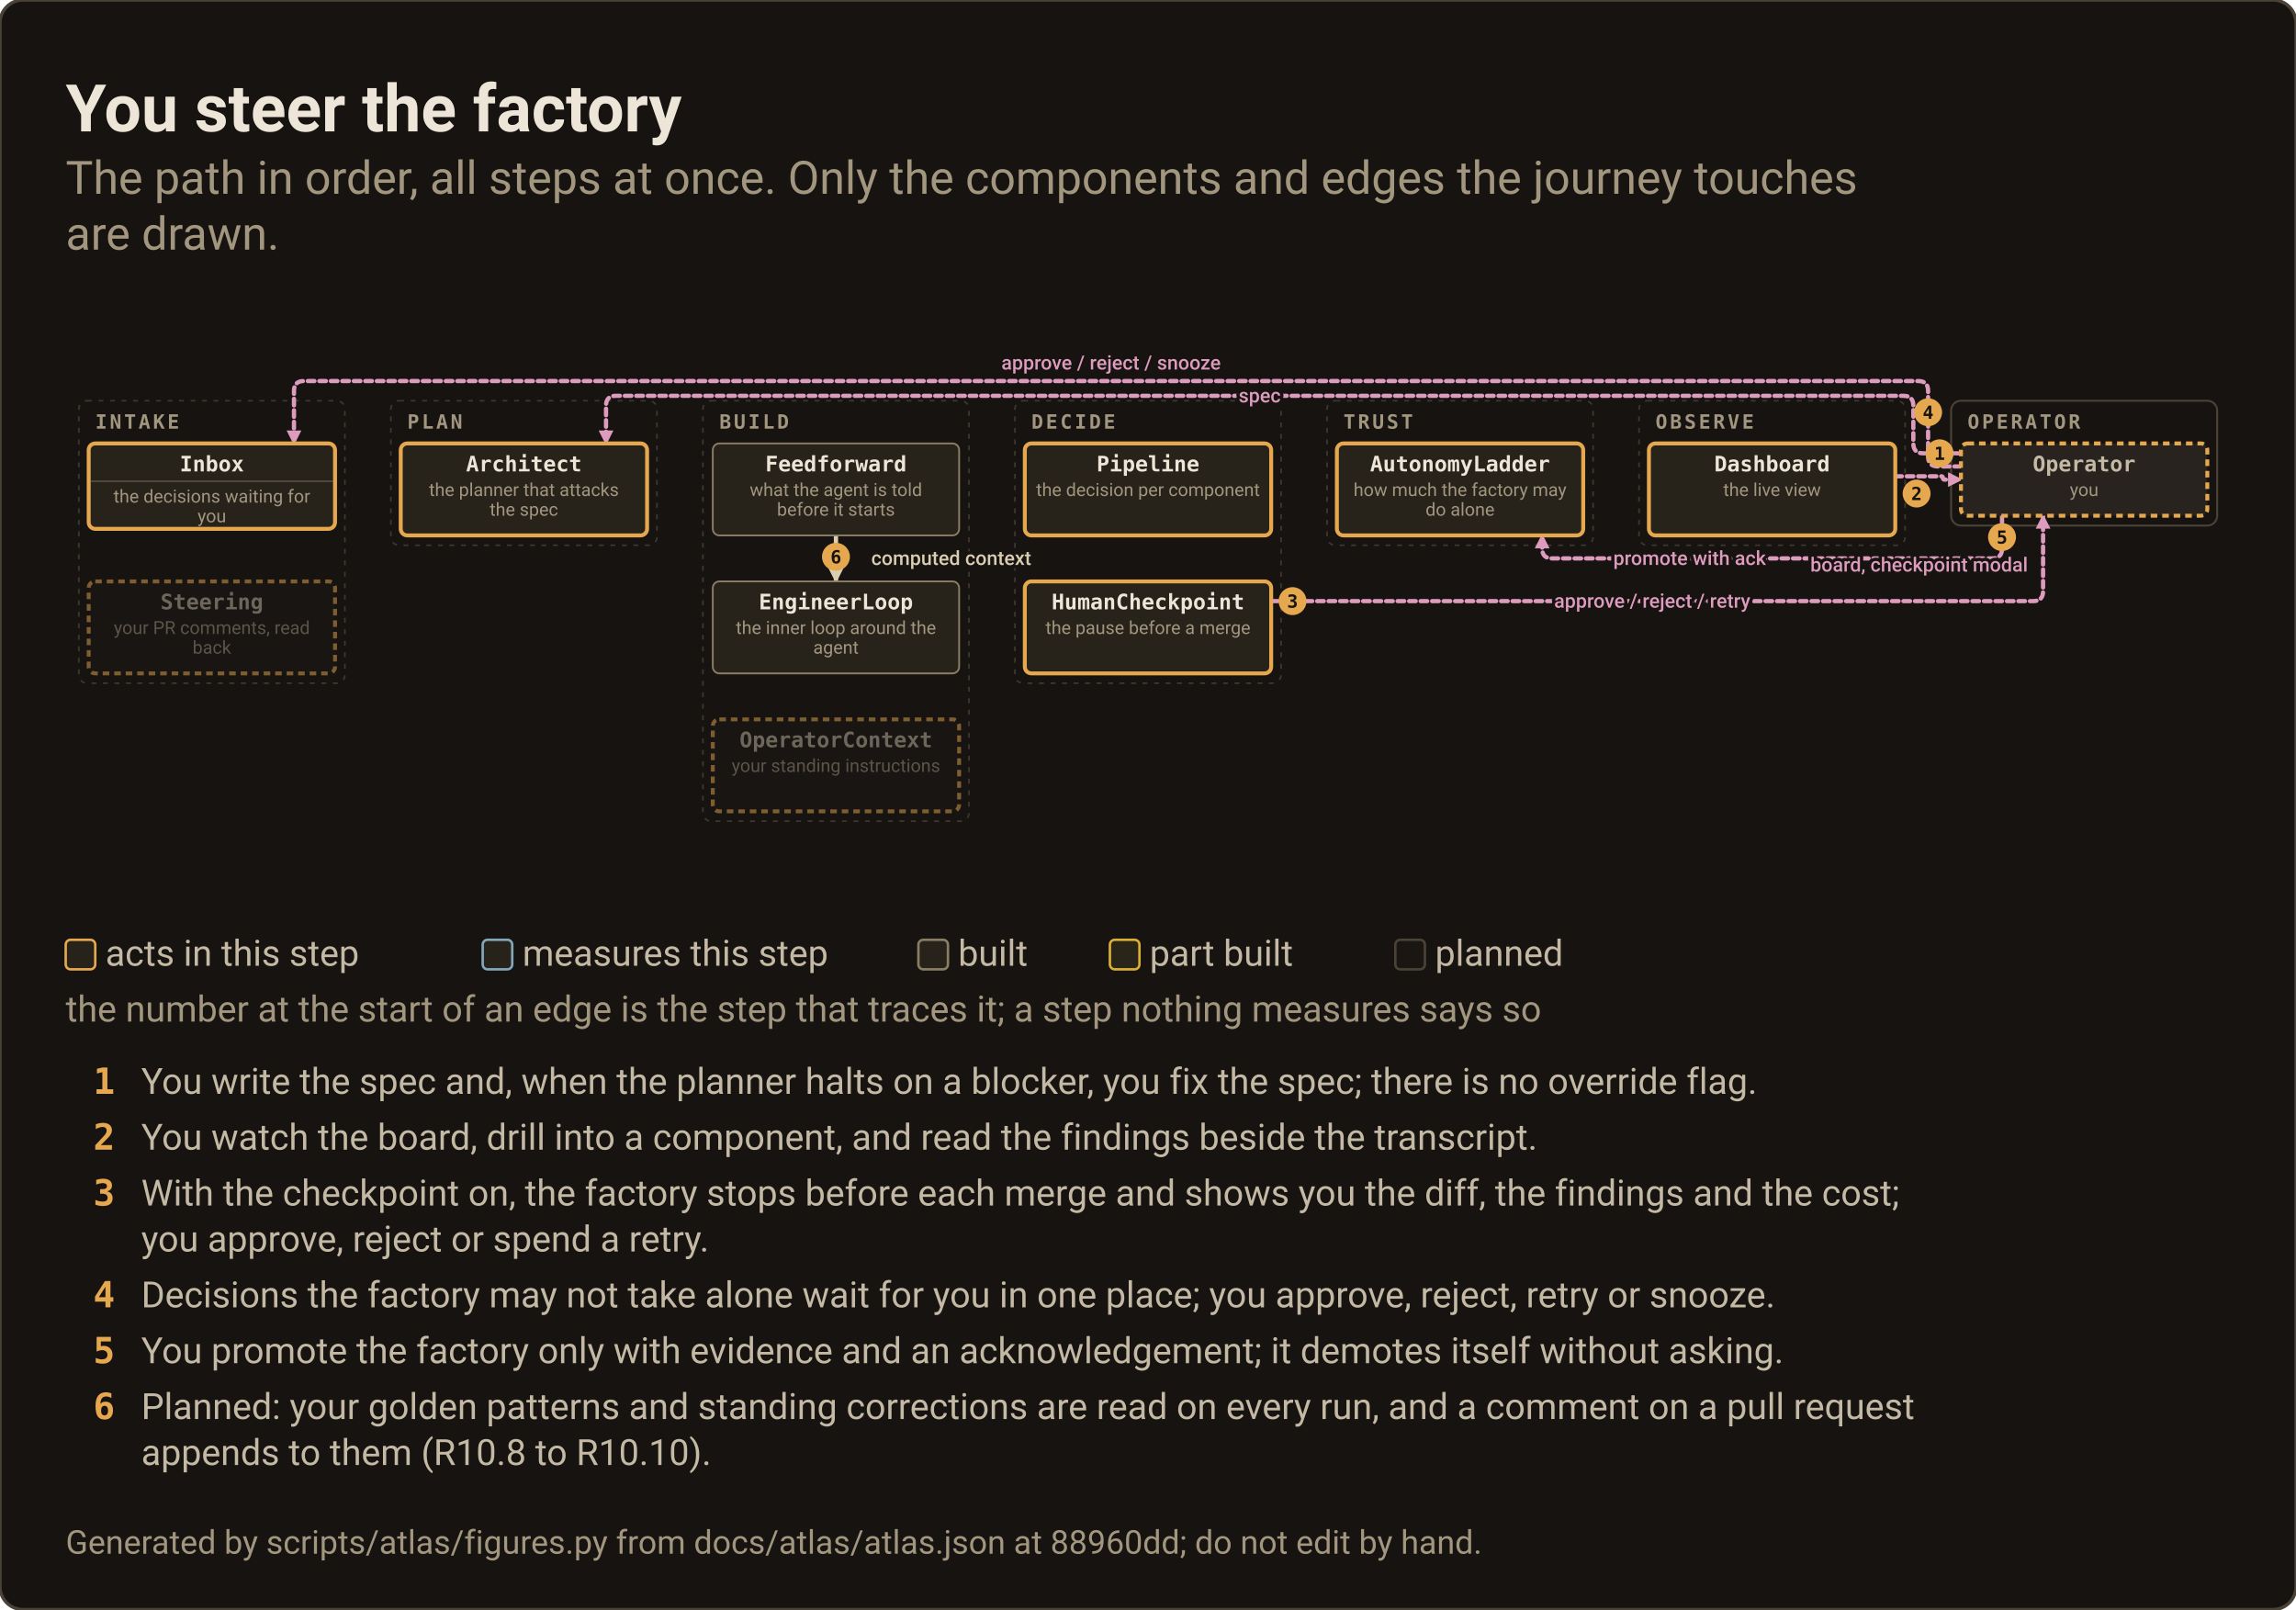
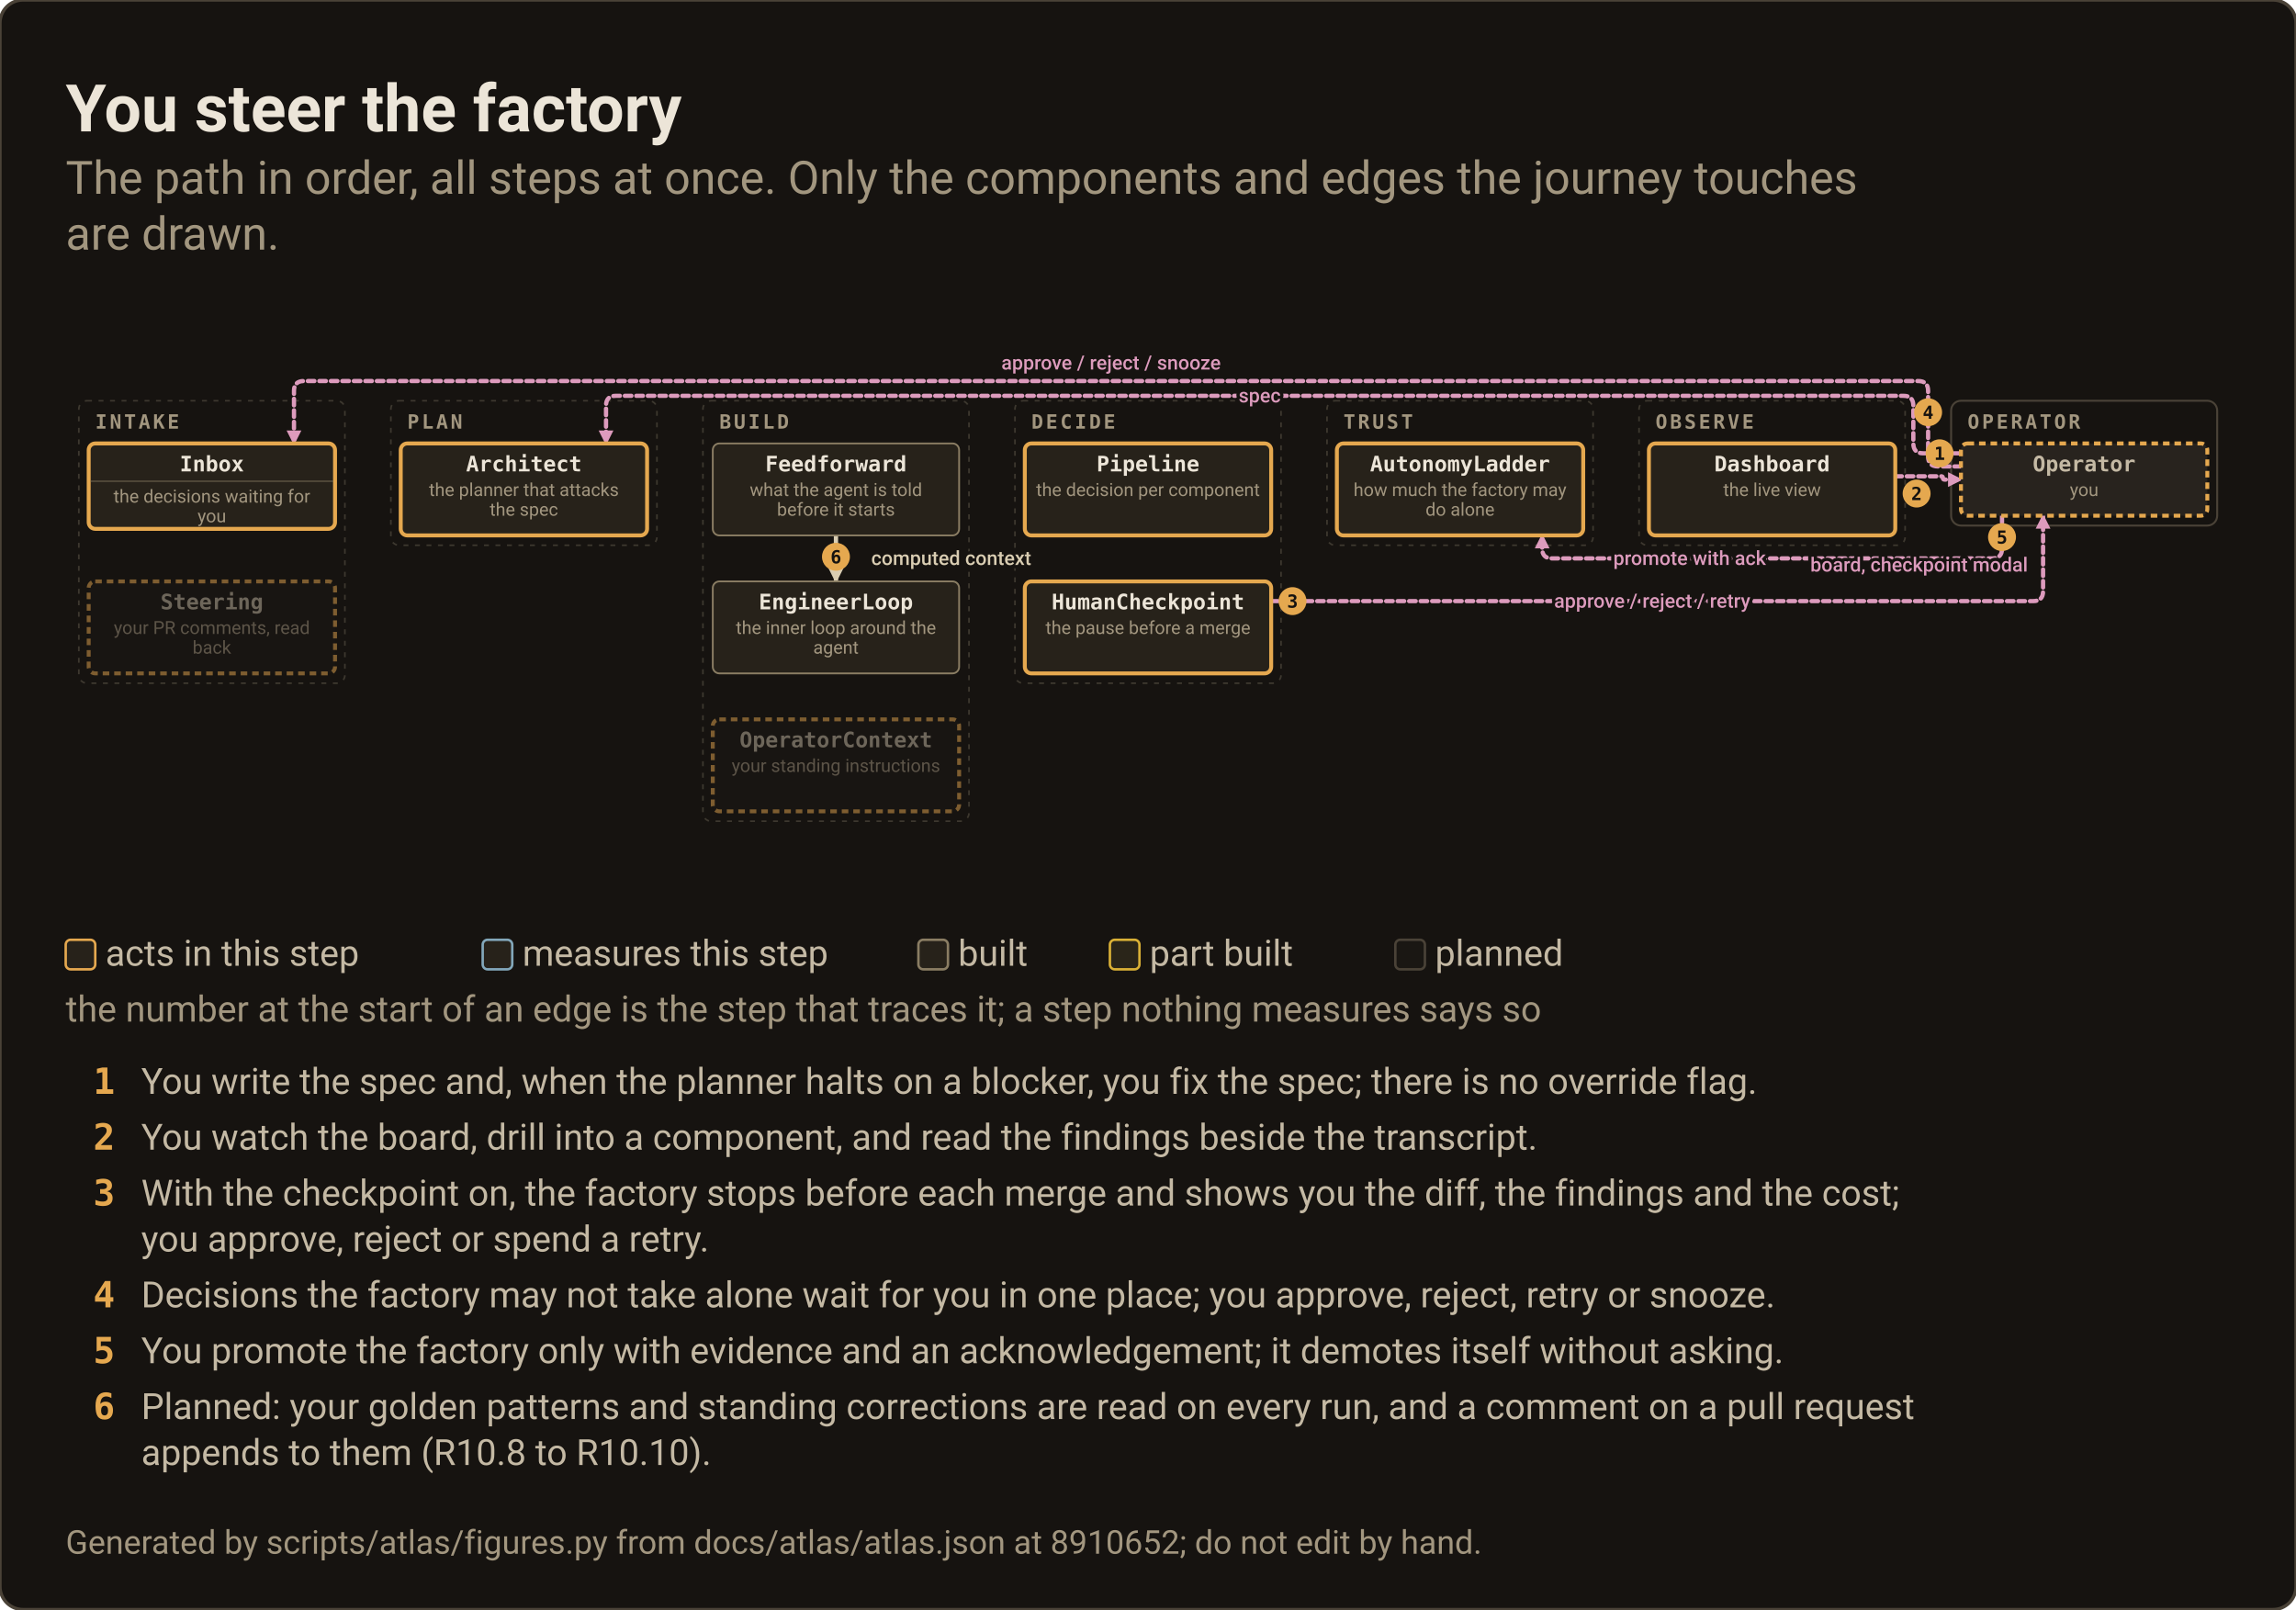
<svg xmlns="http://www.w3.org/2000/svg" width="1398" height="980" viewBox="0 0 1398 980" role="img" aria-label="Journey: You steer the factory">
  <rect x="0" y="0" width="1398" height="980" rx="14" fill="#161310" stroke="#4A4237" stroke-width="2" />
  <text x="40.0" y="80.0" class="c0">You steer the factory</text>
  <text x="40.0" y="118.0" class="c1">The path in order, all steps at once. Only the components and edges the journey touches</text>
  <text x="40.0" y="152.0" class="c1">are drawn.</text>
  <svg id="map" x="40.0" y="170.0" width="1318" height="380" viewBox="0 0 1318 380" overflow="visible">
    <defs>
      <marker id="map-m-work" viewBox="0 0 8 8" refX="7" refY="4" markerUnits="userSpaceOnUse" markerWidth="9" markerHeight="9" orient="auto-start-reverse">
        <path d="M0,0 L8,4 L0,8 z" fill="#D9CDB2" />
      </marker>
      <marker id="map-m-measure" viewBox="0 0 8 8" refX="7" refY="4" markerUnits="userSpaceOnUse" markerWidth="9" markerHeight="9" orient="auto-start-reverse">
        <path d="M0,0 L8,4 L0,8 z" fill="#82A7BA" />
      </marker>
      <marker id="map-m-feedback" viewBox="0 0 8 8" refX="7" refY="4" markerUnits="userSpaceOnUse" markerWidth="9" markerHeight="9" orient="auto-start-reverse">
        <path d="M0,0 L8,4 L0,8 z" fill="#E39A86" />
      </marker>
      <marker id="map-m-operator" viewBox="0 0 8 8" refX="7" refY="4" markerUnits="userSpaceOnUse" markerWidth="9" markerHeight="9" orient="auto-start-reverse">
        <path d="M0,0 L8,4 L0,8 z" fill="#DD9BBD" />
      </marker>
      <marker id="map-m-trust" viewBox="0 0 8 8" refX="7" refY="4" markerUnits="userSpaceOnUse" markerWidth="9" markerHeight="9" orient="auto-start-reverse">
        <path d="M0,0 L8,4 L0,8 z" fill="#B48EC9" />
      </marker>
      <marker id="map-m-learn" viewBox="0 0 8 8" refX="7" refY="4" markerUnits="userSpaceOnUse" markerWidth="9" markerHeight="9" orient="auto-start-reverse">
        <path d="M0,0 L8,4 L0,8 z" fill="#86C9A9" />
      </marker>
      <marker id="map-m-record" viewBox="0 0 8 8" refX="7" refY="4" markerUnits="userSpaceOnUse" markerWidth="9" markerHeight="9" orient="auto-start-reverse">
        <path d="M0,0 L8,4 L0,8 z" fill="#B7C27C" />
      </marker>
      <marker id="map-m-change" viewBox="0 0 8 8" refX="7" refY="4" markerUnits="userSpaceOnUse" markerWidth="9" markerHeight="9" orient="auto-start-reverse">
        <path d="M0,0 L8,4 L0,8 z" fill="#E26D5A" />
      </marker>
      <marker id="map-m-reach" viewBox="0 0 8 8" refX="7" refY="4" markerUnits="userSpaceOnUse" markerWidth="9" markerHeight="9" orient="auto-start-reverse">
        <path d="M0,0 L8,4 L0,8 z" fill="#E5A84F" />
      </marker>
    </defs>
    <style>#map .node.quiet{opacity:.42}#map .node.planned{opacity:.5}#map .node.planned.quiet{opacity:.3}#map .node.meas .node__box{stroke:#82A7BA;stroke-width:2.2}#map .node.acts .node__box{stroke:#E5A84F;stroke-width:2.4}#map .node__ring{display:none;fill:none;stroke:#82A7BA;stroke-width:1.6}#map .node.meas .node__ring{display:inline}#map .flow.planned{opacity:.35}#map .flowlbl.planned{opacity:.5}#map .flow.off,#map .flowlbl.off{display:none}#map .flow.hot{opacity:1;stroke-opacity:1;stroke-width:2.6}#map .flowlbl.hot{opacity:1}</style>
    <rect x="8.0" y="74.0" width="162.0" height="172.0" rx="5" fill="none" stroke="#A2967F" stroke-opacity=".28" stroke-width="1" stroke-dasharray="3 4" />
    <text x="18.0" y="91.0" class="t3">INTAKE</text>
    <rect x="198.0" y="74.0" width="162.0" height="88.0" rx="5" fill="none" stroke="#A2967F" stroke-opacity=".28" stroke-width="1" stroke-dasharray="3 4" />
    <text x="208.0" y="91.0" class="t3">PLAN</text>
    <rect x="388.0" y="74.0" width="162.0" height="256.0" rx="5" fill="none" stroke="#A2967F" stroke-opacity=".28" stroke-width="1" stroke-dasharray="3 4" />
    <text x="398.0" y="91.0" class="t3">BUILD</text>
    <rect x="578.0" y="74.0" width="162.0" height="172.0" rx="5" fill="none" stroke="#A2967F" stroke-opacity=".28" stroke-width="1" stroke-dasharray="3 4" />
    <text x="588.0" y="91.0" class="t3">DECIDE</text>
    <rect x="768.0" y="74.0" width="162.0" height="88.0" rx="5" fill="none" stroke="#A2967F" stroke-opacity=".28" stroke-width="1" stroke-dasharray="3 4" />
    <text x="778.0" y="91.0" class="t3">TRUST</text>
    <rect x="958.0" y="74.0" width="162.0" height="88.0" rx="5" fill="none" stroke="#A2967F" stroke-opacity=".28" stroke-width="1" stroke-dasharray="3 4" />
    <text x="968.0" y="91.0" class="t3">OBSERVE</text>
    <rect x="1148.0" y="74.0" width="162.0" height="76.0" rx="6" fill="none" stroke="#4A4237" stroke-width="1.2" />
    <text x="1158.0" y="91.0" class="t3">OPERATOR</text>
    <g data-layer="flow">
      <path id="map-f6" class="flow plan planned hot" data-edge="6" data-from="Operator" data-to="Architect" data-art="spec" data-kind="plan" data-layer="operator" d="M 1154.0 106.0 L 1131.0 106.0 Q 1125.0 106.0 1125.0 100.0 L 1125.0 77.0 Q 1125.0 71.0 1119.0 71.0 L 335.0 71.0 Q 329.0 71.0 329.0 77.0 L 329.0 100.0" fill="none" stroke="#DD9BBD" stroke-opacity="0.82" stroke-width="1.2" stroke-dasharray="4 3" stroke-linecap="round" marker-end="url(#map-m-operator)" />
      <path id="map-f65" class="flow observe planned hot" data-edge="65" data-from="Dashboard" data-to="Operator" data-art="board, checkpoint modal" data-kind="observe" data-layer="operator" d="M 1114.0 120.0 L 1142.0 120.0 Q 1143.0 120.0 1143.0 121.0 L 1143.0 121.0 Q 1143.0 122.0 1144.0 122.0 L 1154.0 122.0" fill="none" stroke="#DD9BBD" stroke-opacity="0.82" stroke-width="1.2" stroke-dasharray="4 3" stroke-linecap="round" marker-end="url(#map-m-operator)" />
      <path id="map-f45" class="flow trust planned hot" data-edge="45" data-from="HumanCheckpoint" data-to="Operator" data-art="approve / reject / retry" data-kind="trust" data-layer="operator" d="M 734.0 196.0 L 1198.0 196.0 Q 1204.0 196.0 1204.0 190.0 L 1204.0 144.0" fill="none" stroke="#DD9BBD" stroke-opacity="0.82" stroke-width="1.2" stroke-dasharray="4 3" stroke-linecap="round" marker-end="url(#map-m-operator)" />
      <path id="map-f66" class="flow trust planned hot" data-edge="66" data-from="Operator" data-to="Inbox" data-art="approve / reject / snooze" data-kind="trust" data-layer="operator" d="M 1154.0 114.0 L 1140.0 114.0 Q 1134.0 114.0 1134.0 108.0 L 1134.0 68.0 Q 1134.0 62.0 1128.0 62.0 L 145.0 62.0 Q 139.0 62.0 139.0 68.0 L 139.0 100.0" fill="none" stroke="#DD9BBD" stroke-opacity="0.82" stroke-width="1.2" stroke-dasharray="4 3" stroke-linecap="round" marker-end="url(#map-m-operator)" />
      <path id="map-f67" class="flow trust planned hot" data-edge="67" data-from="Operator" data-to="AutonomyLadder" data-art="promote with ack" data-kind="trust" data-layer="operator" d="M 1179.0 144.0 L 1179.0 164.0 Q 1179.0 170.0 1173.0 170.0 L 905.0 170.0 Q 899.0 170.0 899.0 164.0 L 899.0 156.0" fill="none" stroke="#DD9BBD" stroke-opacity="0.82" stroke-width="1.2" stroke-dasharray="4 3" stroke-linecap="round" marker-end="url(#map-m-operator)" />
      <path id="map-f13" class="flow build hot" data-edge="13" data-from="Feedforward" data-to="EngineerLoop" data-art="computed context" data-kind="build" data-layer="work" d="M 469.0 156.0 L 469.0 184.0" fill="none" stroke="#D9CDB2" stroke-opacity="0.82" stroke-width="1.2" stroke-linecap="round" marker-end="url(#map-m-work)" />
    </g>
    <g class="node built acts" data-id="Inbox" data-kind="store" data-state="built" data-region="intake" role="button" tabindex="0" aria-label="Inbox, the decisions waiting for you, built">
      <rect class="node__box" x="14.0" y="100.0" width="150.0" height="52.0" rx="4.0" fill="#27221A" stroke="#8A7D63" stroke-width="1.1" />
      <rect class="node__ring" x="17.0" y="103.0" width="144.0" height="46.0" rx="3.0" />
      <text x="89.0" y="117.0" class="t4">Inbox</text>
      <line x1="15.0" y1="123.0" x2="163.0" y2="123.0" stroke="#8A7D63" stroke-opacity=".45" stroke-width="1" />
      <g data-layer="job">
        <text x="89.0" y="136.0" class="t5">the decisions waiting for</text>
        <text x="89.0" y="148.0" class="t5">you</text>
      </g>
    </g>
    <g class="node planned acts" data-id="Steering" data-kind="component" data-state="planned" data-region="intake" role="button" tabindex="0" aria-label="Steering, your PR comments, read back, planned">
      <rect class="node__box" x="14.0" y="184.0" width="150.0" height="56.0" rx="4.0" fill="#1A1713" stroke="#4A4237" stroke-width="1.1" stroke-dasharray="4 3" />
      <rect class="node__ring" x="17.0" y="187.0" width="144.0" height="50.0" rx="3.0" />
      <text x="89.0" y="201.0" class="t6">Steering</text>
      <g data-layer="job">
        <text x="89.0" y="216.0" class="t5">your PR comments, read</text>
        <text x="89.0" y="228.0" class="t5">back</text>
      </g>
    </g>
    <g class="node built acts" data-id="Architect" data-kind="component" data-state="built" data-region="plan" role="button" tabindex="0" aria-label="Architect, the planner that attacks the spec, built">
      <rect class="node__box" x="204.0" y="100.0" width="150.0" height="56.0" rx="4.0" fill="#27221A" stroke="#8A7D63" stroke-width="1.1" />
      <rect class="node__ring" x="207.0" y="103.0" width="144.0" height="50.0" rx="3.0" />
      <text x="279.0" y="117.0" class="t4">Architect</text>
      <g data-layer="job">
        <text x="279.0" y="132.0" class="t5">the planner that attacks</text>
        <text x="279.0" y="144.0" class="t5">the spec</text>
      </g>
    </g>
    <g class="node built" data-id="Feedforward" data-kind="component" data-state="built" data-region="build" role="button" tabindex="0" aria-label="Feedforward, what the agent is told before it starts, built">
      <rect class="node__box" x="394.0" y="100.0" width="150.0" height="56.0" rx="4.0" fill="#27221A" stroke="#8A7D63" stroke-width="1.1" />
      <rect class="node__ring" x="397.0" y="103.0" width="144.0" height="50.0" rx="3.0" />
      <text x="469.0" y="117.0" class="t4">Feedforward</text>
      <g data-layer="job">
        <text x="469.0" y="132.0" class="t5">what the agent is told</text>
        <text x="469.0" y="144.0" class="t5">before it starts</text>
      </g>
    </g>
    <g class="node built" data-id="EngineerLoop" data-kind="component" data-state="built" data-region="build" role="button" tabindex="0" aria-label="EngineerLoop, the inner loop around the agent, built">
      <rect class="node__box" x="394.0" y="184.0" width="150.0" height="56.0" rx="4.0" fill="#27221A" stroke="#8A7D63" stroke-width="1.1" />
      <rect class="node__ring" x="397.0" y="187.0" width="144.0" height="50.0" rx="3.0" />
      <text x="469.0" y="201.0" class="t4">EngineerLoop</text>
      <g data-layer="job">
        <text x="469.0" y="216.0" class="t5">the inner loop around the</text>
        <text x="469.0" y="228.0" class="t5">agent</text>
      </g>
    </g>
    <g class="node planned acts" data-id="OperatorContext" data-kind="component" data-state="planned" data-region="build" role="button" tabindex="0" aria-label="OperatorContext, your standing instructions, planned">
      <rect class="node__box" x="394.0" y="268.0" width="150.0" height="56.0" rx="4.0" fill="#1A1713" stroke="#4A4237" stroke-width="1.1" stroke-dasharray="4 3" />
      <rect class="node__ring" x="397.0" y="271.0" width="144.0" height="50.0" rx="3.0" />
      <text x="469.0" y="285.0" class="t6">OperatorContext</text>
      <g data-layer="job">
        <text x="469.0" y="300.0" class="t5">your standing instructions</text>
      </g>
    </g>
    <g class="node built acts" data-id="Pipeline" data-kind="component" data-state="built" data-region="decide" role="button" tabindex="0" aria-label="Pipeline, the decision per component, built">
      <rect class="node__box" x="584.0" y="100.0" width="150.0" height="56.0" rx="4.0" fill="#27221A" stroke="#8A7D63" stroke-width="1.1" />
      <rect class="node__ring" x="587.0" y="103.0" width="144.0" height="50.0" rx="3.0" />
      <text x="659.0" y="117.0" class="t4">Pipeline</text>
      <g data-layer="job">
        <text x="659.0" y="132.0" class="t5">the decision per component</text>
      </g>
    </g>
    <g class="node built acts" data-id="HumanCheckpoint" data-kind="component" data-state="built" data-region="decide" role="button" tabindex="0" aria-label="HumanCheckpoint, the pause before a merge, built">
      <rect class="node__box" x="584.0" y="184.0" width="150.0" height="56.0" rx="4.0" fill="#27221A" stroke="#8A7D63" stroke-width="1.1" />
      <rect class="node__ring" x="587.0" y="187.0" width="144.0" height="50.0" rx="3.0" />
      <text x="659.0" y="201.0" class="t4">HumanCheckpoint</text>
      <g data-layer="job">
        <text x="659.0" y="216.0" class="t5">the pause before a merge</text>
      </g>
    </g>
    <g class="node built acts" data-id="AutonomyLadder" data-kind="component" data-state="built" data-region="trust" role="button" tabindex="0" aria-label="AutonomyLadder, how much the factory may do alone, built">
      <rect class="node__box" x="774.0" y="100.0" width="150.0" height="56.0" rx="4.0" fill="#27221A" stroke="#8A7D63" stroke-width="1.1" />
      <rect class="node__ring" x="777.0" y="103.0" width="144.0" height="50.0" rx="3.0" />
      <text x="849.0" y="117.0" class="t4">AutonomyLadder</text>
      <g data-layer="job">
        <text x="849.0" y="132.0" class="t5">how much the factory may</text>
        <text x="849.0" y="144.0" class="t5">do alone</text>
      </g>
    </g>
    <g class="node built acts" data-id="Dashboard" data-kind="component" data-state="built" data-region="observe" role="button" tabindex="0" aria-label="Dashboard, the live view, built">
      <rect class="node__box" x="964.0" y="100.0" width="150.0" height="56.0" rx="4.0" fill="#27221A" stroke="#8A7D63" stroke-width="1.1" />
      <rect class="node__ring" x="967.0" y="103.0" width="144.0" height="50.0" rx="3.0" />
      <text x="1039.0" y="117.0" class="t4">Dashboard</text>
      <g data-layer="job">
        <text x="1039.0" y="132.0" class="t5">the live view</text>
      </g>
    </g>
    <g class="node actor acts" data-id="Operator" data-kind="actor" data-state="planned" data-region="operator" role="button" tabindex="0" aria-label="Operator, you, outside">
      <rect class="node__box" x="1154.0" y="100.0" width="150.0" height="44.0" rx="4.0" fill="#28231E" stroke="#A2967F" stroke-width="1.1" stroke-dasharray="4 3" />
      <rect class="node__ring" x="1157.0" y="103.0" width="144.0" height="38.0" rx="3.0" />
      <text x="1229.0" y="117.0" class="t6">Operator</text>
      <g data-layer="job">
        <text x="1229.0" y="132.0" class="t5">you</text>
      </g>
    </g>
    <g data-layer="flow">
      <g class="flowlbl plan planned hot" data-edge="6" data-from="Operator" data-to="Architect" data-layer="operator">
        <text x="727.0" y="75.0" class="t1">spec</text>
      </g>
      <g class="flowlbl observe planned hot" data-edge="65" data-from="Dashboard" data-to="Operator" data-layer="operator">
        <text x="1128.5" y="178.0" class="t1">board, checkpoint modal</text>
      </g>
      <g class="flowlbl trust planned hot" data-edge="45" data-from="HumanCheckpoint" data-to="Operator" data-layer="operator">
        <text x="966.0" y="200.0" class="t1">approve / reject / retry</text>
      </g>
      <g class="flowlbl trust planned hot" data-edge="66" data-from="Operator" data-to="Inbox" data-layer="operator">
        <text x="636.5" y="55.0" class="t1">approve / reject / snooze</text>
      </g>
      <g class="flowlbl trust planned hot" data-edge="67" data-from="Operator" data-to="AutonomyLadder" data-layer="operator">
        <text x="988.8" y="174.0" class="t1">promote with ack</text>
      </g>
      <g class="flowlbl build hot" data-edge="13" data-from="Feedforward" data-to="EngineerLoop" data-layer="work">
        <text x="539.2" y="174.0" class="t2">computed context</text>
      </g>
    </g>
    <g data-layer="steps">
      <g class="step" data-edge="6">
        <circle cx="1141.0" cy="106.0" r="8.5" fill="#E5A84F" />
        <text x="1141.0" y="110.0" class="t0">1</text>
      </g>
      <g class="step" data-edge="65">
        <circle cx="1127.0" cy="130.5" r="8.5" fill="#E5A84F" />
        <text x="1127.0" y="134.5" class="t0">2</text>
      </g>
      <g class="step" data-edge="45">
        <circle cx="747.0" cy="196.0" r="8.5" fill="#E5A84F" />
        <text x="747.0" y="200.0" class="t0">3</text>
      </g>
      <g class="step" data-edge="66">
        <circle cx="1134.0" cy="81.0" r="8.5" fill="#E5A84F" />
        <text x="1134.0" y="85.0" class="t0">4</text>
      </g>
      <g class="step" data-edge="67">
        <circle cx="1179.0" cy="157.0" r="8.5" fill="#E5A84F" />
        <text x="1179.0" y="161.0" class="t0">5</text>
      </g>
      <g class="step" data-edge="13">
        <circle cx="469.0" cy="169.0" r="8.5" fill="#E5A84F" />
        <text x="469.0" y="173.0" class="t0">6</text>
      </g>
    </g>
    <style>#map .t0{font-family:ui-monospace,"SF Mono",SFMono-Regular,"JetBrains Mono",Menlo,Consolas,monospace;font-size:11.0px;font-weight:700;fill:#161310;text-anchor:middle}#map .t1{font-family:ui-sans-serif,system-ui,-apple-system,"SF Pro Text","Segoe UI",Roboto,"Helvetica Neue",Arial,sans-serif;font-size:12.0px;font-weight:500;fill:#DD9BBD;text-anchor:middle;paint-order:stroke;stroke:#161310;stroke-width:4;stroke-linejoin:round}#map .t2{font-family:ui-sans-serif,system-ui,-apple-system,"SF Pro Text","Segoe UI",Roboto,"Helvetica Neue",Arial,sans-serif;font-size:12.0px;font-weight:500;fill:#D9CDB2;text-anchor:middle;paint-order:stroke;stroke:#161310;stroke-width:4;stroke-linejoin:round}#map .t3{font-family:ui-monospace,"SF Mono",SFMono-Regular,"JetBrains Mono",Menlo,Consolas,monospace;font-size:12.0px;font-weight:600;fill:#A2967F;text-anchor:start;letter-spacing:.13em}#map .t4{font-family:ui-monospace,"SF Mono",SFMono-Regular,"JetBrains Mono",Menlo,Consolas,monospace;font-size:13.0px;font-weight:600;fill:#ECE5D8;text-anchor:middle}#map .t5{font-family:ui-sans-serif,system-ui,-apple-system,"SF Pro Text","Segoe UI",Roboto,"Helvetica Neue",Arial,sans-serif;font-size:11.0px;font-weight:400;fill:#A2967F;text-anchor:middle}#map .t6{font-family:ui-monospace,"SF Mono",SFMono-Regular,"JetBrains Mono",Menlo,Consolas,monospace;font-size:13.0px;font-weight:600;fill:#C4B9A4;text-anchor:middle}</style>
  </svg>
  <rect x="40.0" y="572.2" width="18" height="18" rx="3" fill="#27221A" stroke="#E5A84F" stroke-width="1.5" />
  <text x="64.2" y="588.0" class="c2">acts in this step</text>
  <rect x="293.9" y="572.2" width="18" height="18" rx="3" fill="#27221A" stroke="#82A7BA" stroke-width="1.5" />
  <text x="318.1" y="588.0" class="c2">measures this step</text>
  <rect x="559.2" y="572.2" width="18" height="18" rx="3" fill="#27221A" stroke="#8A7D63" stroke-width="1.5" />
  <text x="583.4" y="588.0" class="c2">built</text>
  <rect x="675.8" y="572.2" width="18" height="18" rx="3" fill="#2A2519" stroke="#D9B036" stroke-width="1.5" />
  <text x="700.0" y="588.0" class="c2">part built</text>
  <rect x="849.6" y="572.2" width="18" height="18" rx="3" fill="#1A1713" stroke="#4A4237" stroke-width="1.5" />
  <text x="873.8" y="588.0" class="c2">planned</text>
  <text x="40.0" y="622.0" class="c3">the number at the start of an edge is the step that traces it; a step nothing measures says so</text>
  <text x="70.0" y="666.0" class="c4">1</text>
  <text x="86.0" y="666.0" class="c2">You write the spec and, when the planner halts on a blocker, you fix the spec; there is no override flag.</text>
  <text x="70.0" y="700.0" class="c4">2</text>
  <text x="86.0" y="700.0" class="c2">You watch the board, drill into a component, and read the findings beside the transcript.</text>
  <text x="70.0" y="734.0" class="c4">3</text>
  <text x="86.0" y="734.0" class="c2">With the checkpoint on, the factory stops before each merge and shows you the diff, the findings and the cost;</text>
  <text x="86.0" y="762.0" class="c2">you approve, reject or spend a retry.</text>
  <text x="70.0" y="796.0" class="c4">4</text>
  <text x="86.0" y="796.0" class="c2">Decisions the factory may not take alone wait for you in one place; you approve, reject, retry or snooze.</text>
  <text x="70.0" y="830.0" class="c4">5</text>
  <text x="86.0" y="830.0" class="c2">You promote the factory only with evidence and an acknowledgement; it demotes itself without asking.</text>
  <text x="70.0" y="864.0" class="c4">6</text>
  <text x="86.0" y="864.0" class="c2">Planned: your golden patterns and standing corrections are read on every run, and a comment on a pull request</text>
  <text x="86.0" y="892.0" class="c2">appends to them (R10.8 to R10.10).</text>
-   <text x="40.0" y="946.0" class="c5">Generated by scripts/atlas/figures.py from docs/atlas/atlas.json at 88960dd; do not edit by hand.</text>
+   <text x="40.0" y="946.0" class="c5">Generated by scripts/atlas/figures.py from docs/atlas/atlas.json at 8910652; do not edit by hand.</text>
  <style>.c0{font-family:ui-sans-serif,system-ui,-apple-system,"SF Pro Text","Segoe UI",Roboto,"Helvetica Neue",Arial,sans-serif;font-size:40.0px;font-weight:600;fill:#ECE5D8;text-anchor:start}.c1{font-family:ui-sans-serif,system-ui,-apple-system,"SF Pro Text","Segoe UI",Roboto,"Helvetica Neue",Arial,sans-serif;font-size:28.0px;font-weight:400;fill:#A2967F;text-anchor:start}.c2{font-family:ui-sans-serif,system-ui,-apple-system,"SF Pro Text","Segoe UI",Roboto,"Helvetica Neue",Arial,sans-serif;font-size:22.0px;font-weight:400;fill:#C4B9A4;text-anchor:start}.c3{font-family:ui-sans-serif,system-ui,-apple-system,"SF Pro Text","Segoe UI",Roboto,"Helvetica Neue",Arial,sans-serif;font-size:22.0px;font-weight:400;fill:#A2967F;text-anchor:start}.c4{font-family:ui-monospace,"SF Mono",SFMono-Regular,"JetBrains Mono",Menlo,Consolas,monospace;font-size:22.0px;font-weight:700;fill:#E5A84F;text-anchor:end}.c5{font-family:ui-sans-serif,system-ui,-apple-system,"SF Pro Text","Segoe UI",Roboto,"Helvetica Neue",Arial,sans-serif;font-size:20.0px;font-weight:400;fill:#A2967F;text-anchor:start}</style>
</svg>
